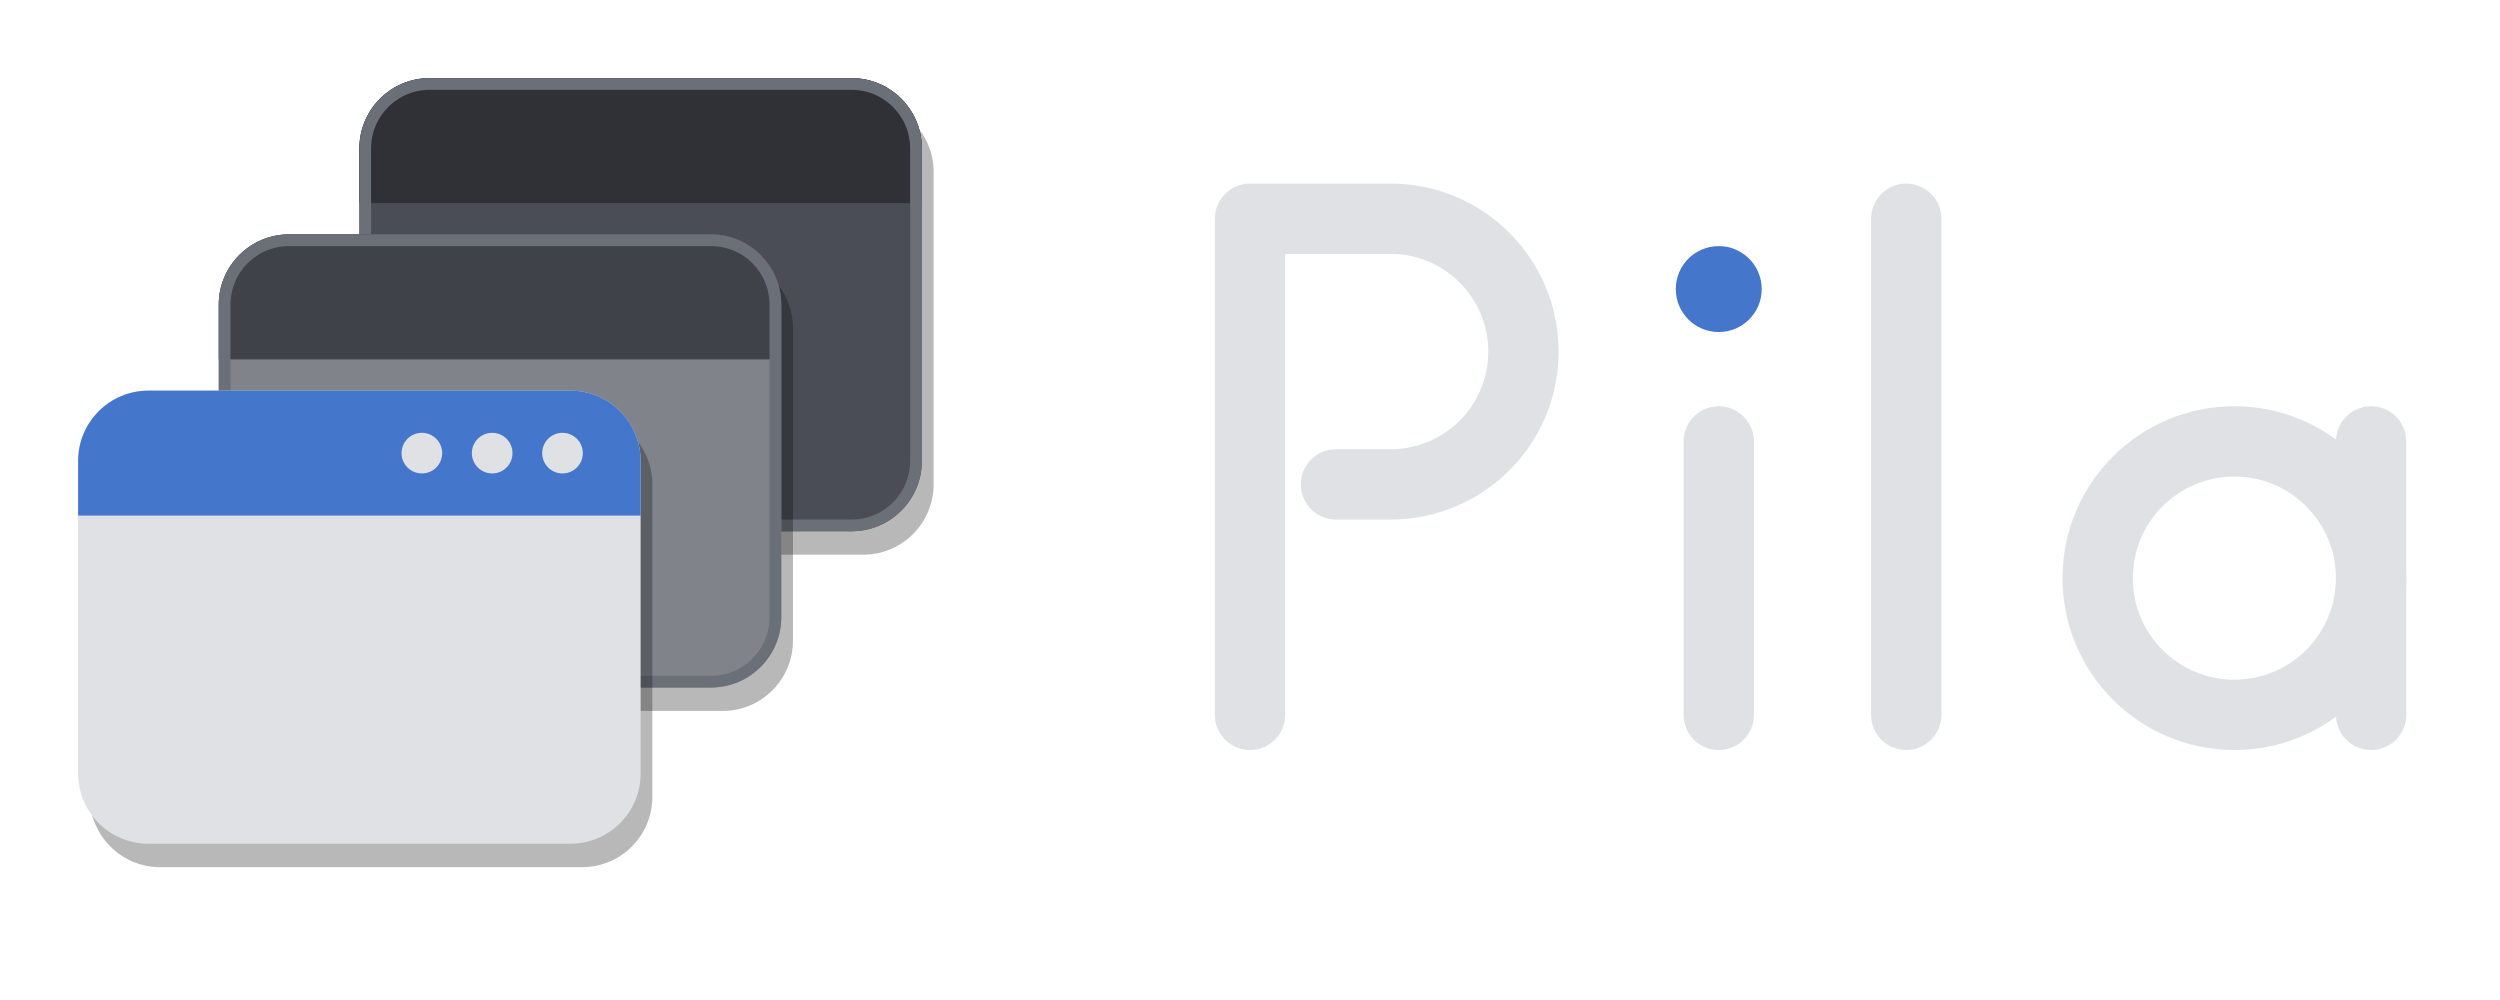
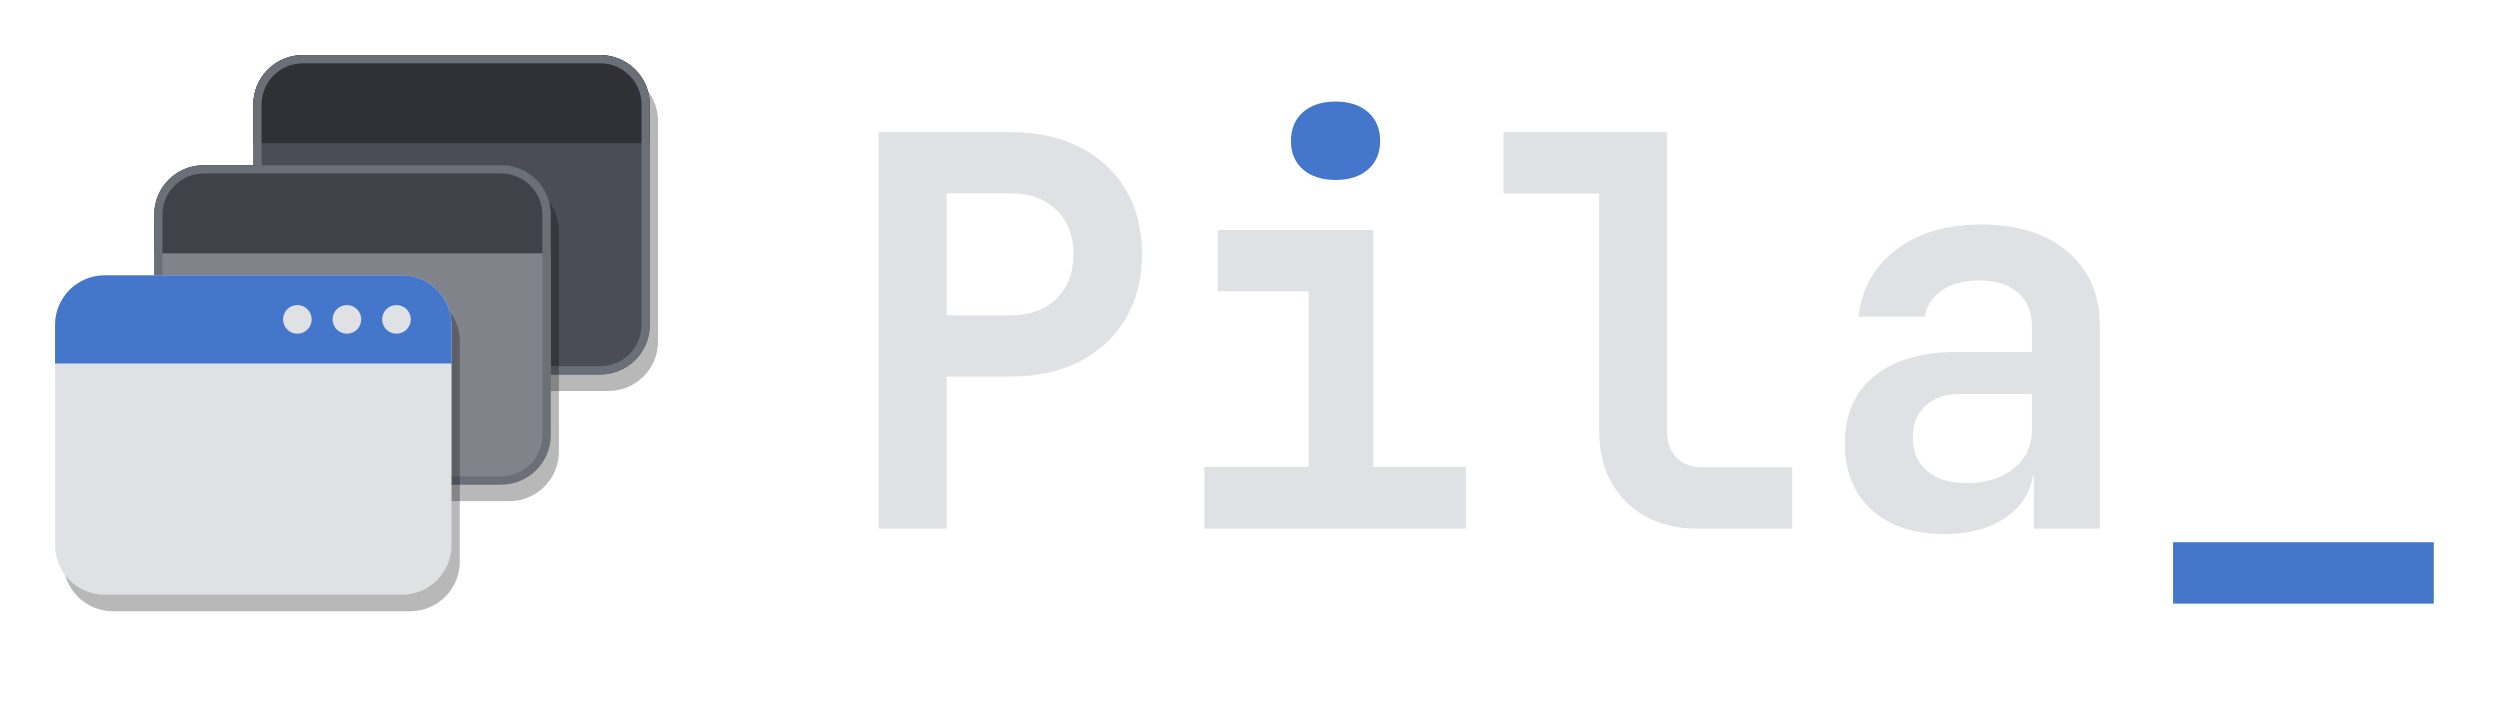
- <svg xmlns="http://www.w3.org/2000/svg" viewBox="0 0 320 128" width="320" height="128">
+ <svg xmlns="http://www.w3.org/2000/svg" viewBox="0 0 454 128" width="454" height="128">
  <g id="back">
    <rect x="47.5" y="13" width="72" height="58" rx="9" fill="#000" fill-opacity="0.28" />
    <rect x="46" y="10" width="72" height="58" rx="9" fill="#4a4d55" />
    <path d="M46,26 V19 a9,9 0 0 1 9,-9 H109 a9,9 0 0 1 9,9 V26 Z" fill="#2f3136" />
    <rect x="46.75" y="10.75" width="70.5" height="56.5" rx="8.25" fill="none" stroke="#6b6f78" stroke-width="1.5" />
  </g>
  <g id="middle">
    <rect x="29.5" y="33" width="72" height="58" rx="9" fill="#000" fill-opacity="0.28" />
    <rect x="28" y="30" width="72" height="58" rx="9" fill="#80838a" />
    <path d="M28,46 V39 a9,9 0 0 1 9,-9 H91 a9,9 0 0 1 9,9 V46 Z" fill="#3f4249" />
    <rect x="28.75" y="30.75" width="70.5" height="56.5" rx="8.25" fill="none" stroke="#6b6f78" stroke-width="1.5" />
  </g>
  <g id="front">
    <rect x="11.5" y="53" width="72" height="58" rx="9" fill="#000" fill-opacity="0.28" />
    <rect x="10" y="50" width="72" height="58" rx="9" fill="#dfe1e5" />
    <path d="M10,66 V59 a9,9 0 0 1 9,-9 H73 a9,9 0 0 1 9,9 V66 Z" fill="#4477cc" />
    <circle cx="72" cy="58" r="2.6" fill="#dfe1e5" />
    <circle cx="63" cy="58" r="2.6" fill="#dfe1e5" />
    <circle cx="54" cy="58" r="2.6" fill="#dfe1e5" />
  </g>
-   <g fill="none" stroke="#dfe1e5" stroke-width="9" stroke-linecap="round" stroke-linejoin="round">
-     <path d="M160,91.5 V28 H178 a17,17 0 0 1 0,34 H171" />
-     <path d="M220,56.5 V91.5" />
-     <path d="M244,28 V91.5" />
-     <circle cx="286" cy="74" r="17.5" />
-     <path d="M303.5,56.5 V91.5" />
-   </g>
-   <circle cx="220" cy="37" r="5.5" fill="#4477cc" />
+   <path d="M159.574 96.0V24.0H183.56Q190.786 24.0 196.145 26.747Q201.505 29.494 204.453 34.47Q207.401 39.446 207.401 46.188Q207.401 52.828 204.429 57.843Q201.457 62.857 196.13 65.615Q190.804 68.373 183.56 68.373H171.913V96.0Z M171.913 57.268H183.56Q188.724 57.268 191.832 54.249Q194.939 51.231 194.939 46.186Q194.939 41.11 191.832 38.107Q188.724 35.105 183.56 35.105H171.913Z" fill="#dfe1e5" />
+   <path d="M218.696 96.0V84.796H237.641V52.899H221.162V41.753H249.402V84.796H266.206V96.0Z" fill="#dfe1e5" />
+   <path d="M242.535 32.681Q238.819 32.681 236.627 30.771Q234.436 28.861 234.436 25.602Q234.436 22.297 236.627 20.369Q238.819 18.441 242.535 18.441Q246.251 18.441 248.443 20.369Q250.634 22.297 250.634 25.602Q250.634 28.861 248.443 30.771Q246.251 32.681 242.535 32.681Z" fill="#4477cc" />
+   <path d="M308.208 96.0Q302.897 96.0 298.884 93.809Q294.872 91.617 292.64 87.646Q290.408 83.675 290.408 78.404V35.146H273.027V24.0H302.746V78.404Q302.746 81.354 304.476 83.104Q306.206 84.854 309.073 84.854H325.468V96.0Z" fill="#dfe1e5" />
+   <path d="M353.078 96.986Q344.712 96.986 339.867 92.566Q335.022 88.146 335.022 80.597Q335.022 72.656 340.386 68.288Q345.751 63.919 355.461 63.919H368.997V59.302Q368.997 55.368 366.45 53.147Q363.904 50.925 359.419 50.925Q355.422 50.925 352.73 52.687Q350.039 54.449 349.545 57.497H337.495Q338.383 49.802 344.421 45.285Q350.459 40.767 359.79 40.767Q369.736 40.767 375.536 45.744Q381.336 50.721 381.336 59.179V96.0H369.367V86.509H367.369L369.425 83.876Q369.425 89.927 364.954 93.457Q360.482 96.986 353.078 96.986Z M357.194 87.733Q362.368 87.733 365.682 85.068Q368.997 82.402 368.997 78.169V71.566H355.716Q351.913 71.566 349.637 73.714Q347.361 75.863 347.361 79.457Q347.361 83.303 349.964 85.518Q352.566 87.733 357.194 87.733Z" fill="#dfe1e5" />
+   <path d="M394.63 109.614V98.466H441.973V109.614Z" fill="#4477cc" />
</svg>
